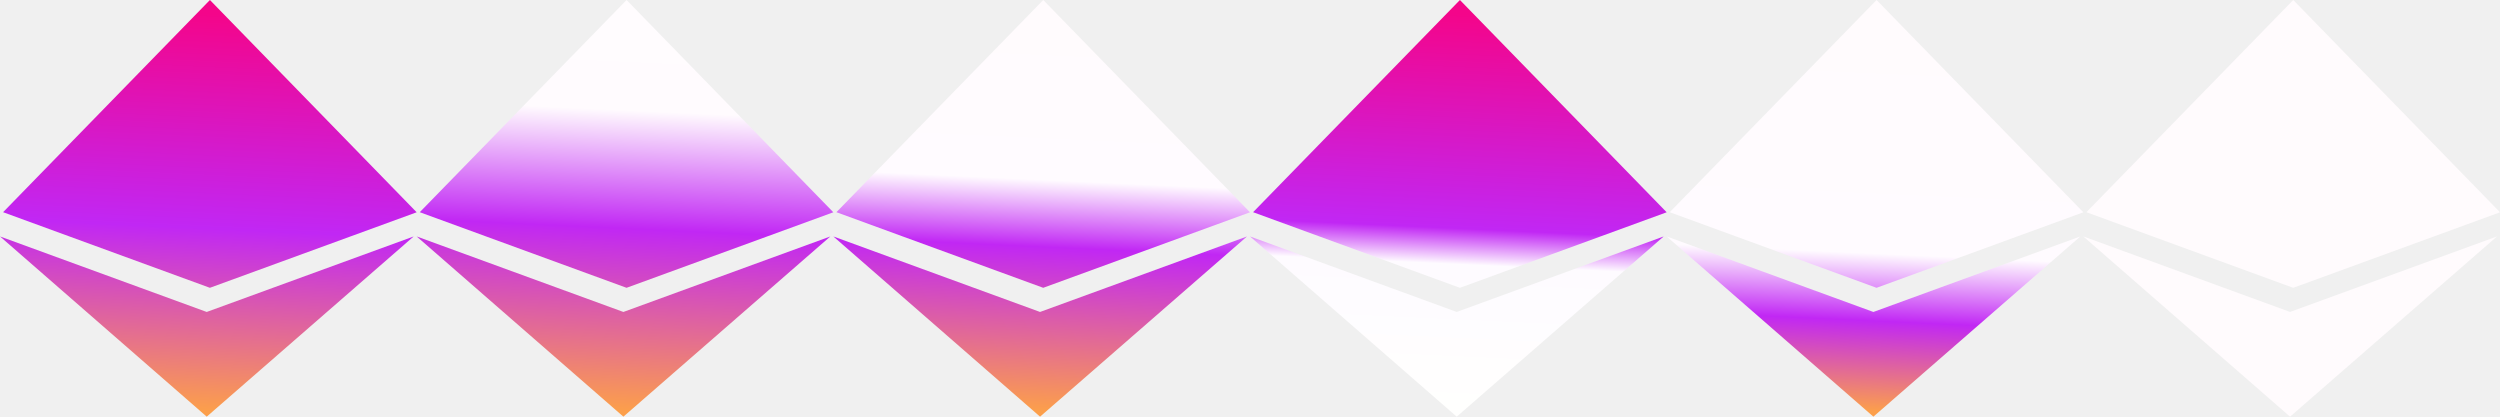
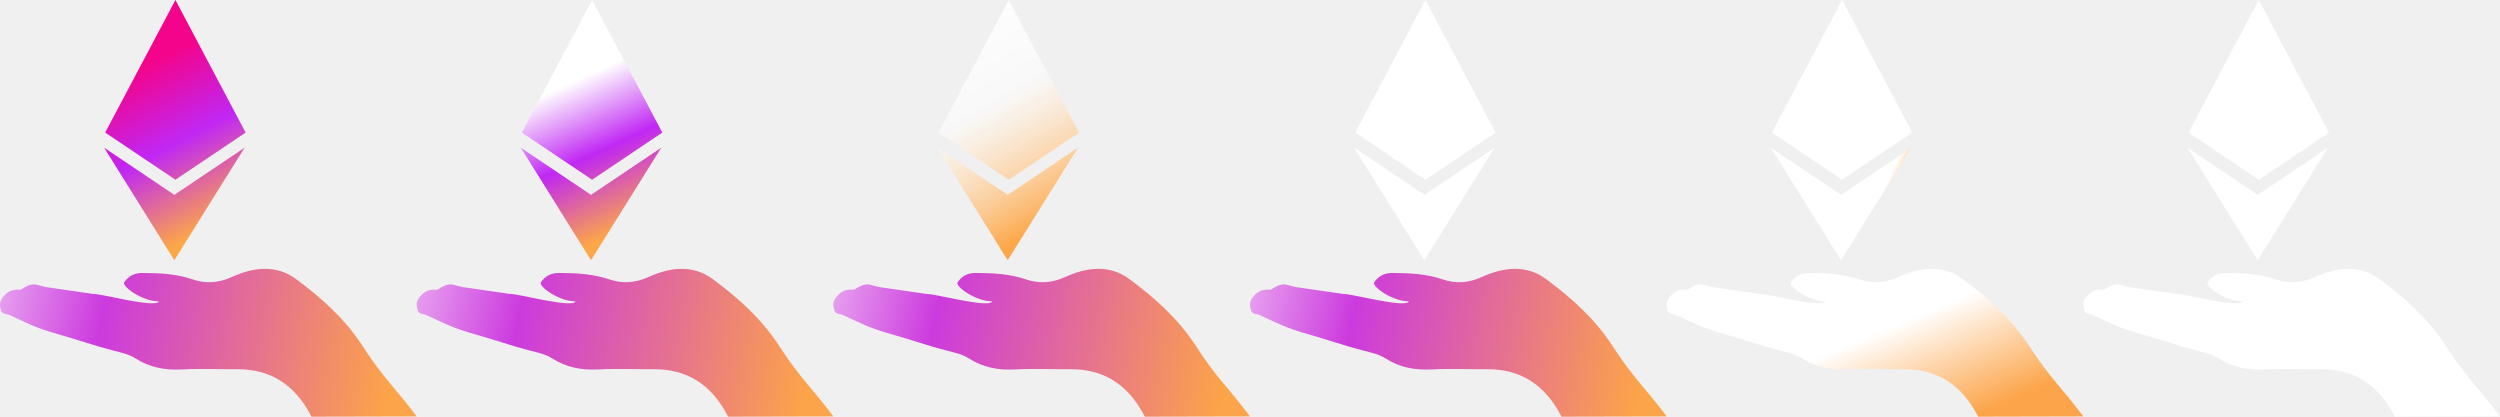
<svg xmlns="http://www.w3.org/2000/svg" width="90" height="15" viewBox="0 0 90 15" fill="none">
-   <path d="M7.443 11.231L0 8.512L7.442 15L14.892 8.512L7.44 11.231H7.443ZM7.557 0L0.111 7.639L7.556 10.361L15 7.642L7.557 0Z" fill="url(#paint0_linear_62_5)" />
-   <path d="M52.443 11.231L45 8.512L52.442 15L59.892 8.512L52.44 11.231H52.443ZM52.557 0L45.111 7.639L52.556 10.361L60 7.642L52.557 0Z" fill="url(#paint1_linear_62_5)" />
-   <path d="M22.443 11.231L15 8.512L22.442 15L29.892 8.512L22.44 11.231H22.443ZM22.557 0L15.111 7.639L22.556 10.361L30 7.642L22.557 0Z" fill="url(#paint2_linear_62_5)" />
-   <path d="M37.443 11.231L30 8.512L37.442 15L44.892 8.512L37.44 11.231H37.443ZM37.557 0L30.111 7.639L37.556 10.361L45 7.642L37.557 0Z" fill="url(#paint3_linear_62_5)" />
-   <path d="M67.443 11.231L60 8.512L67.442 15L74.892 8.512L67.44 11.231H67.443ZM67.557 0L60.111 7.639L67.556 10.361L75 7.642L67.557 0Z" fill="url(#paint4_linear_62_5)" />
-   <path d="M82.443 11.231L75 8.512L82.442 15L89.892 8.512L82.44 11.231H82.443ZM82.557 0L75.111 7.639L82.556 10.361L90 7.642L82.557 0Z" fill="#FFFBFD" />
+   <path d="M73.054 12.458C72.405 11.458 71.556 10.711 70.66 10.048C69.934 9.51 69.107 9.625 68.336 9.976C67.863 10.191 67.397 10.216 66.943 10.06C66.338 9.852 65.73 9.83 65.112 9.827C64.847 9.826 64.627 9.931 64.47 10.167C64.382 10.3 65.103 10.849 65.721 10.849C65.606 11.11 63.607 10.558 63.34 10.58L61.827 10.36C61.29 10.311 61.291 10.079 60.762 10.419C60.744 10.431 60.719 10.431 60.697 10.429C60.403 10.41 60.236 10.517 60.073 10.738C59.978 10.866 59.986 11.023 60.037 11.172C60.09 11.328 60.224 11.287 60.335 11.338C61.012 11.642 61.23 11.791 62.147 12.048C62.8 12.232 63.435 12.456 64.087 12.623C64.356 12.693 64.63 12.745 64.873 12.9C65.389 13.23 65.938 13.331 66.528 13.3C67.197 13.265 67.868 13.296 68.538 13.292C69.715 13.286 70.609 13.821 71.214 15L75 14.991C74.174 13.892 73.809 13.625 73.054 12.458Z" fill="url(#paint0_linear_63_34)" />
+   <path d="M66.277 7.015L63.749 5.317L66.276 9.369L68.806 5.317L66.276 7.015H66.277V7.015ZM66.315 0L63.787 4.772L66.315 6.471L68.843 4.773L66.315 0Z" fill="url(#paint1_linear_63_34)" />
+   <path d="M88.054 12.458C87.405 11.458 86.556 10.711 85.66 10.048C84.934 9.51 84.107 9.625 83.336 9.976C82.863 10.191 82.397 10.216 81.943 10.06C81.338 9.852 80.73 9.83 80.112 9.827C79.847 9.826 79.627 9.931 79.47 10.167C79.382 10.3 80.103 10.849 80.721 10.849C80.606 11.11 78.607 10.558 78.341 10.58L76.827 10.36C76.29 10.311 76.291 10.079 75.762 10.419C75.744 10.431 75.719 10.431 75.697 10.429C75.403 10.41 75.236 10.517 75.073 10.738C74.978 10.866 74.986 11.023 75.037 11.172C75.09 11.328 75.224 11.287 75.335 11.338C76.012 11.642 76.23 11.791 77.147 12.048C77.8 12.232 78.435 12.456 79.087 12.623C79.356 12.693 79.63 12.745 79.873 12.9C80.389 13.23 80.938 13.331 81.528 13.3C82.197 13.265 82.868 13.296 83.538 13.292C84.715 13.286 85.609 13.821 86.214 15L90 14.991C89.174 13.892 88.809 13.625 88.054 12.458Z" fill="white" />
+   <path d="M81.277 7.015L78.749 5.317L81.276 9.369L83.806 5.317L81.276 7.015H81.277V7.015ZM81.315 0L78.787 4.772L81.315 6.471L83.843 4.773L81.315 0Z" fill="white" />
+   <path d="M13.054 12.458C12.405 11.458 11.556 10.711 10.66 10.048C9.934 9.51 9.107 9.625 8.336 9.976C7.863 10.191 7.397 10.216 6.943 10.06C6.338 9.852 5.73 9.83 5.112 9.827C4.847 9.826 4.627 9.931 4.47 10.167C4.382 10.3 5.103 10.849 5.721 10.849C5.606 11.11 3.607 10.558 3.34 10.58L1.827 10.36C1.29 10.311 1.291 10.079 0.762 10.419C0.744 10.431 0.719 10.431 0.696 10.429C0.403 10.41 0.236 10.517 0.073 10.738C-0.022 10.866 -0.014 11.023 0.037 11.172C0.09 11.328 0.224 11.287 0.335 11.338C1.012 11.642 1.23 11.791 2.147 12.048C2.8 12.232 3.435 12.456 4.087 12.623C4.356 12.693 4.63 12.745 4.873 12.9C5.39 13.23 5.938 13.331 6.527 13.3C7.197 13.265 7.868 13.296 8.538 13.292C9.715 13.286 10.609 13.821 11.214 15L15 14.991C14.174 13.892 13.809 13.625 13.054 12.458Z" fill="url(#paint2_linear_63_34)" />
+   <path d="M6.277 7.015L3.749 5.317L6.276 9.369L8.806 5.317L6.276 7.015H6.277V7.015ZM6.315 0L3.787 4.772L6.315 6.471L8.843 4.773L6.315 0Z" fill="url(#paint3_linear_63_34)" />
+   <path d="M58.054 12.458C57.405 11.458 56.556 10.711 55.66 10.048C54.934 9.51 54.107 9.625 53.336 9.976C52.863 10.191 52.397 10.216 51.943 10.06C51.338 9.852 50.73 9.83 50.112 9.827C49.847 9.826 49.627 9.931 49.47 10.167C49.382 10.3 50.103 10.849 50.721 10.849C50.606 11.11 48.607 10.558 48.34 10.58L46.827 10.36C46.29 10.311 46.291 10.079 45.762 10.419C45.744 10.431 45.719 10.431 45.697 10.429C45.403 10.41 45.236 10.517 45.073 10.738C44.978 10.866 44.986 11.023 45.037 11.172C45.09 11.328 45.224 11.287 45.335 11.338C46.012 11.642 46.23 11.791 47.147 12.048C47.8 12.232 48.435 12.456 49.087 12.623C49.356 12.693 49.63 12.745 49.873 12.9C50.389 13.23 50.938 13.331 51.528 13.3C52.197 13.265 52.868 13.296 53.538 13.292C54.715 13.286 55.609 13.821 56.214 15L60 14.991C59.174 13.892 58.809 13.625 58.054 12.458Z" fill="url(#paint4_linear_63_34)" />
+   <path d="M51.277 7.015L48.749 5.317L51.276 9.369L53.806 5.317L51.276 7.015H51.277V7.015ZM51.315 0L48.787 4.772L51.315 6.471L53.843 4.773L51.315 0Z" fill="white" />
+   <path d="M43.054 12.458C42.405 11.458 41.556 10.711 40.66 10.048C39.934 9.51 39.107 9.625 38.336 9.976C37.863 10.191 37.397 10.216 36.943 10.06C36.338 9.852 35.73 9.83 35.112 9.827C34.847 9.826 34.627 9.931 34.47 10.167C34.382 10.3 35.103 10.849 35.721 10.849C35.606 11.11 33.607 10.558 33.34 10.58L31.827 10.36C31.29 10.311 31.291 10.079 30.762 10.419C30.744 10.431 30.719 10.431 30.697 10.429C30.403 10.41 30.236 10.517 30.073 10.738C29.979 10.866 29.986 11.023 30.037 11.172C30.09 11.328 30.224 11.287 30.335 11.338C31.012 11.642 31.23 11.791 32.147 12.048C32.8 12.232 33.435 12.456 34.087 12.623C34.356 12.693 34.63 12.745 34.873 12.9C35.389 13.23 35.938 13.331 36.528 13.3C37.197 13.265 37.868 13.296 38.538 13.292C39.715 13.286 40.609 13.821 41.214 15L45 14.991C44.174 13.892 43.809 13.625 43.054 12.458Z" fill="url(#paint5_linear_63_34)" />
+   <path d="M36.277 7.015L33.749 5.317L36.276 9.369L38.806 5.317L36.276 7.015H36.277V7.015ZM36.315 0L33.787 4.772L36.315 6.471L38.843 4.773L36.315 0Z" fill="url(#paint6_linear_63_34)" />
+   <path d="M28.054 12.458C27.405 11.458 26.556 10.711 25.66 10.048C24.934 9.51 24.107 9.625 23.336 9.976C22.863 10.191 22.397 10.216 21.943 10.06C21.338 9.852 20.73 9.83 20.112 9.827C19.847 9.826 19.627 9.931 19.47 10.167C19.382 10.3 20.103 10.849 20.721 10.849C20.606 11.11 18.607 10.558 18.34 10.58L16.827 10.36C16.29 10.311 16.291 10.079 15.762 10.419C15.744 10.431 15.719 10.431 15.697 10.429C15.403 10.41 15.236 10.517 15.073 10.738C14.979 10.866 14.986 11.023 15.037 11.172C15.09 11.328 15.224 11.287 15.335 11.338C16.012 11.642 16.23 11.791 17.147 12.048C17.8 12.232 18.435 12.456 19.087 12.623C19.357 12.693 19.63 12.745 19.873 12.9C20.39 13.23 20.938 13.331 21.527 13.3C22.197 13.265 22.868 13.296 23.538 13.292C24.715 13.286 25.609 13.821 26.214 15L30 14.991C29.174 13.892 28.809 13.625 28.054 12.458Z" fill="url(#paint7_linear_63_34)" />
+   <path d="M21.277 7.015L18.749 5.317L21.276 9.369L23.806 5.317L21.276 7.015H21.277V7.015ZM21.315 0L18.787 4.772L21.315 6.471L23.843 4.773L21.315 0Z" fill="url(#paint8_linear_63_34)" />
  <defs>
-     <linearGradient id="paint0_linear_62_5" x1="-3" y1="-1.62497e-08" x2="-3.691" y2="14.968" gradientUnits="userSpaceOnUse">
-       <stop stop-color="#F4058A" />
-       <stop offset="0.516" stop-color="#C127F4" />
-       <stop offset="0.955" stop-color="#FC9F4B" />
+     <linearGradient id="paint0_linear_63_34" x1="60" y1="10.269" x2="63.884" y2="19.538" gradientUnits="userSpaceOnUse">
+       <stop offset="0.288" stop-color="white" />
+       <stop offset="0.448" stop-color="white" />
+       <stop offset="0.859" stop-color="#FCA449" />
    </linearGradient>
-     <linearGradient id="paint1_linear_62_5" x1="42" y1="-1.62497e-08" x2="41.309" y2="14.968" gradientUnits="userSpaceOnUse">
-       <stop stop-color="#F4058A" />
-       <stop offset="0.516" stop-color="#C127F4" />
-       <stop offset="0.602" stop-color="#FEFBFF" />
-       <stop offset="0.955" stop-color="#FFFFFE" />
+     <linearGradient id="paint1_linear_63_34" x1="63.749" y1="1.04" x2="71.036" y2="4.394" gradientUnits="userSpaceOnUse">
+       <stop offset="0.498" stop-color="white" />
+       <stop offset="0.762" stop-color="white" />
+       <stop offset="0.859" stop-color="#FCA449" />
    </linearGradient>
-     <linearGradient id="paint2_linear_62_5" x1="12" y1="-1.62497e-08" x2="11.309" y2="14.968" gradientUnits="userSpaceOnUse">
-       <stop stop-color="#FFFCFE" />
-       <stop offset="0.232" stop-color="#FFFBFE" />
-       <stop offset="0.516" stop-color="#C127F4" />
-       <stop offset="0.955" stop-color="#FC9F4B" />
+     <linearGradient id="paint2_linear_63_34" x1="-3.498" y1="9.621" x2="14.192" y2="13.177" gradientUnits="userSpaceOnUse">
+       <stop stop-color="white" />
+       <stop offset="0.41" stop-color="#CC3ADE" />
+       <stop offset="1" stop-color="#FCA449" />
    </linearGradient>
-     <linearGradient id="paint3_linear_62_5" x1="27" y1="-1.62497e-08" x2="26.309" y2="14.968" gradientUnits="userSpaceOnUse">
-       <stop stop-color="#FFFBFD" />
-       <stop offset="0.399" stop-color="#FFFBFF" />
-       <stop offset="0.56" stop-color="#C127F4" />
-       <stop offset="0.955" stop-color="#FC9F4B" />
+     <linearGradient id="paint3_linear_63_34" x1="4.498" y1="2.233" x2="7.575" y2="8.185" gradientUnits="userSpaceOnUse">
+       <stop offset="0.066" stop-color="#F4048B" />
+       <stop offset="0.512" stop-color="#C027F4" />
+       <stop offset="1" stop-color="#FCA748" />
    </linearGradient>
-     <linearGradient id="paint4_linear_62_5" x1="57" y1="-1.62497e-08" x2="56.309" y2="14.968" gradientUnits="userSpaceOnUse">
-       <stop stop-color="#FFFBFD" />
-       <stop offset="0.576" stop-color="#FFFBFF" />
-       <stop offset="0.738" stop-color="#C127F4" />
-       <stop offset="0.955" stop-color="#FC9F4B" />
+     <linearGradient id="paint4_linear_63_34" x1="41.502" y1="9.621" x2="59.192" y2="13.177" gradientUnits="userSpaceOnUse">
+       <stop stop-color="white" />
+       <stop offset="0.41" stop-color="#CC3ADE" />
+       <stop offset="1" stop-color="#FCA449" />
+     </linearGradient>
+     <linearGradient id="paint5_linear_63_34" x1="26.502" y1="9.621" x2="44.192" y2="13.177" gradientUnits="userSpaceOnUse">
+       <stop stop-color="white" />
+       <stop offset="0.41" stop-color="#CC3ADE" />
+       <stop offset="1" stop-color="#FCA449" />
+     </linearGradient>
+     <linearGradient id="paint6_linear_63_34" x1="33.498" y1="0.528" x2="37.772" y2="8.043" gradientUnits="userSpaceOnUse">
+       <stop stop-color="white" />
+       <stop offset="0.448" stop-color="white" stop-opacity="0.552" />
+       <stop offset="1" stop-color="#FCA748" />
+     </linearGradient>
+     <linearGradient id="paint7_linear_63_34" x1="11.502" y1="9.621" x2="29.192" y2="13.177" gradientUnits="userSpaceOnUse">
+       <stop stop-color="white" />
+       <stop offset="0.41" stop-color="#CC3ADE" />
+       <stop offset="1" stop-color="#FCA449" />
+     </linearGradient>
+     <linearGradient id="paint8_linear_63_34" x1="19.997" y1="2.801" x2="22.482" y2="8.263" gradientUnits="userSpaceOnUse">
+       <stop offset="0.066" stop-color="white" />
+       <stop offset="0.512" stop-color="#C027F4" />
+       <stop offset="1" stop-color="#FCA748" />
    </linearGradient>
  </defs>
</svg>
